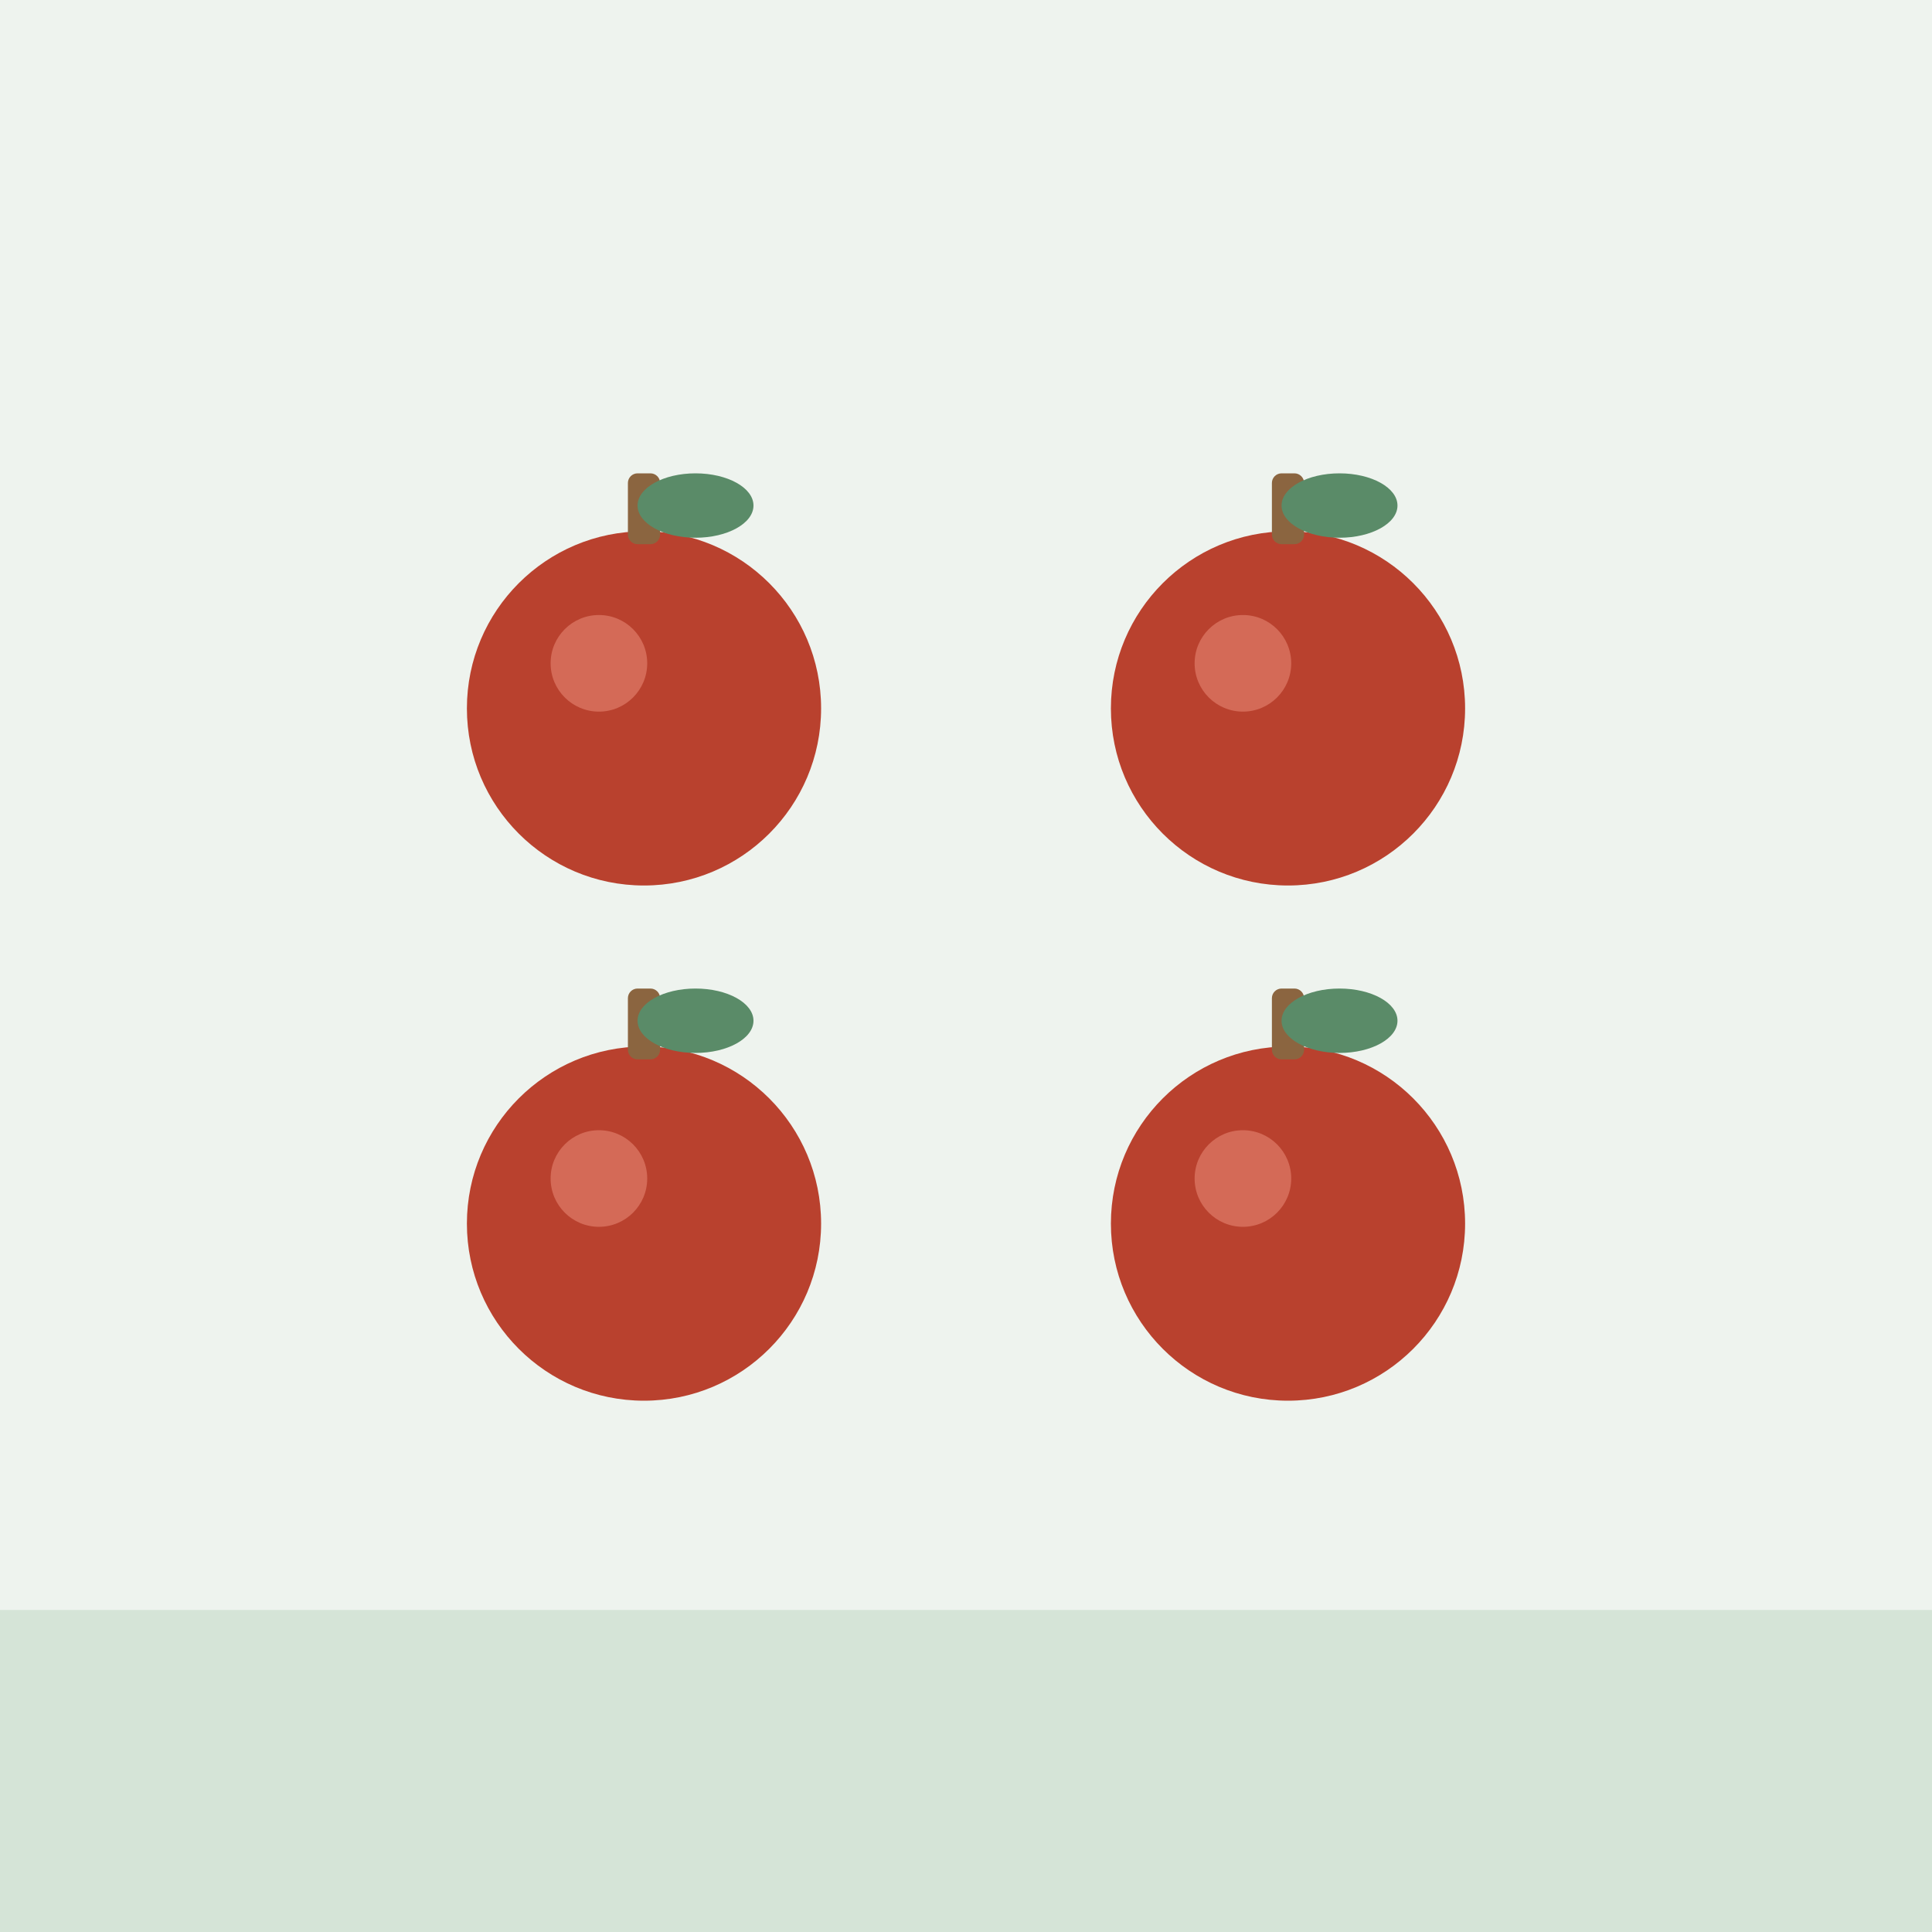
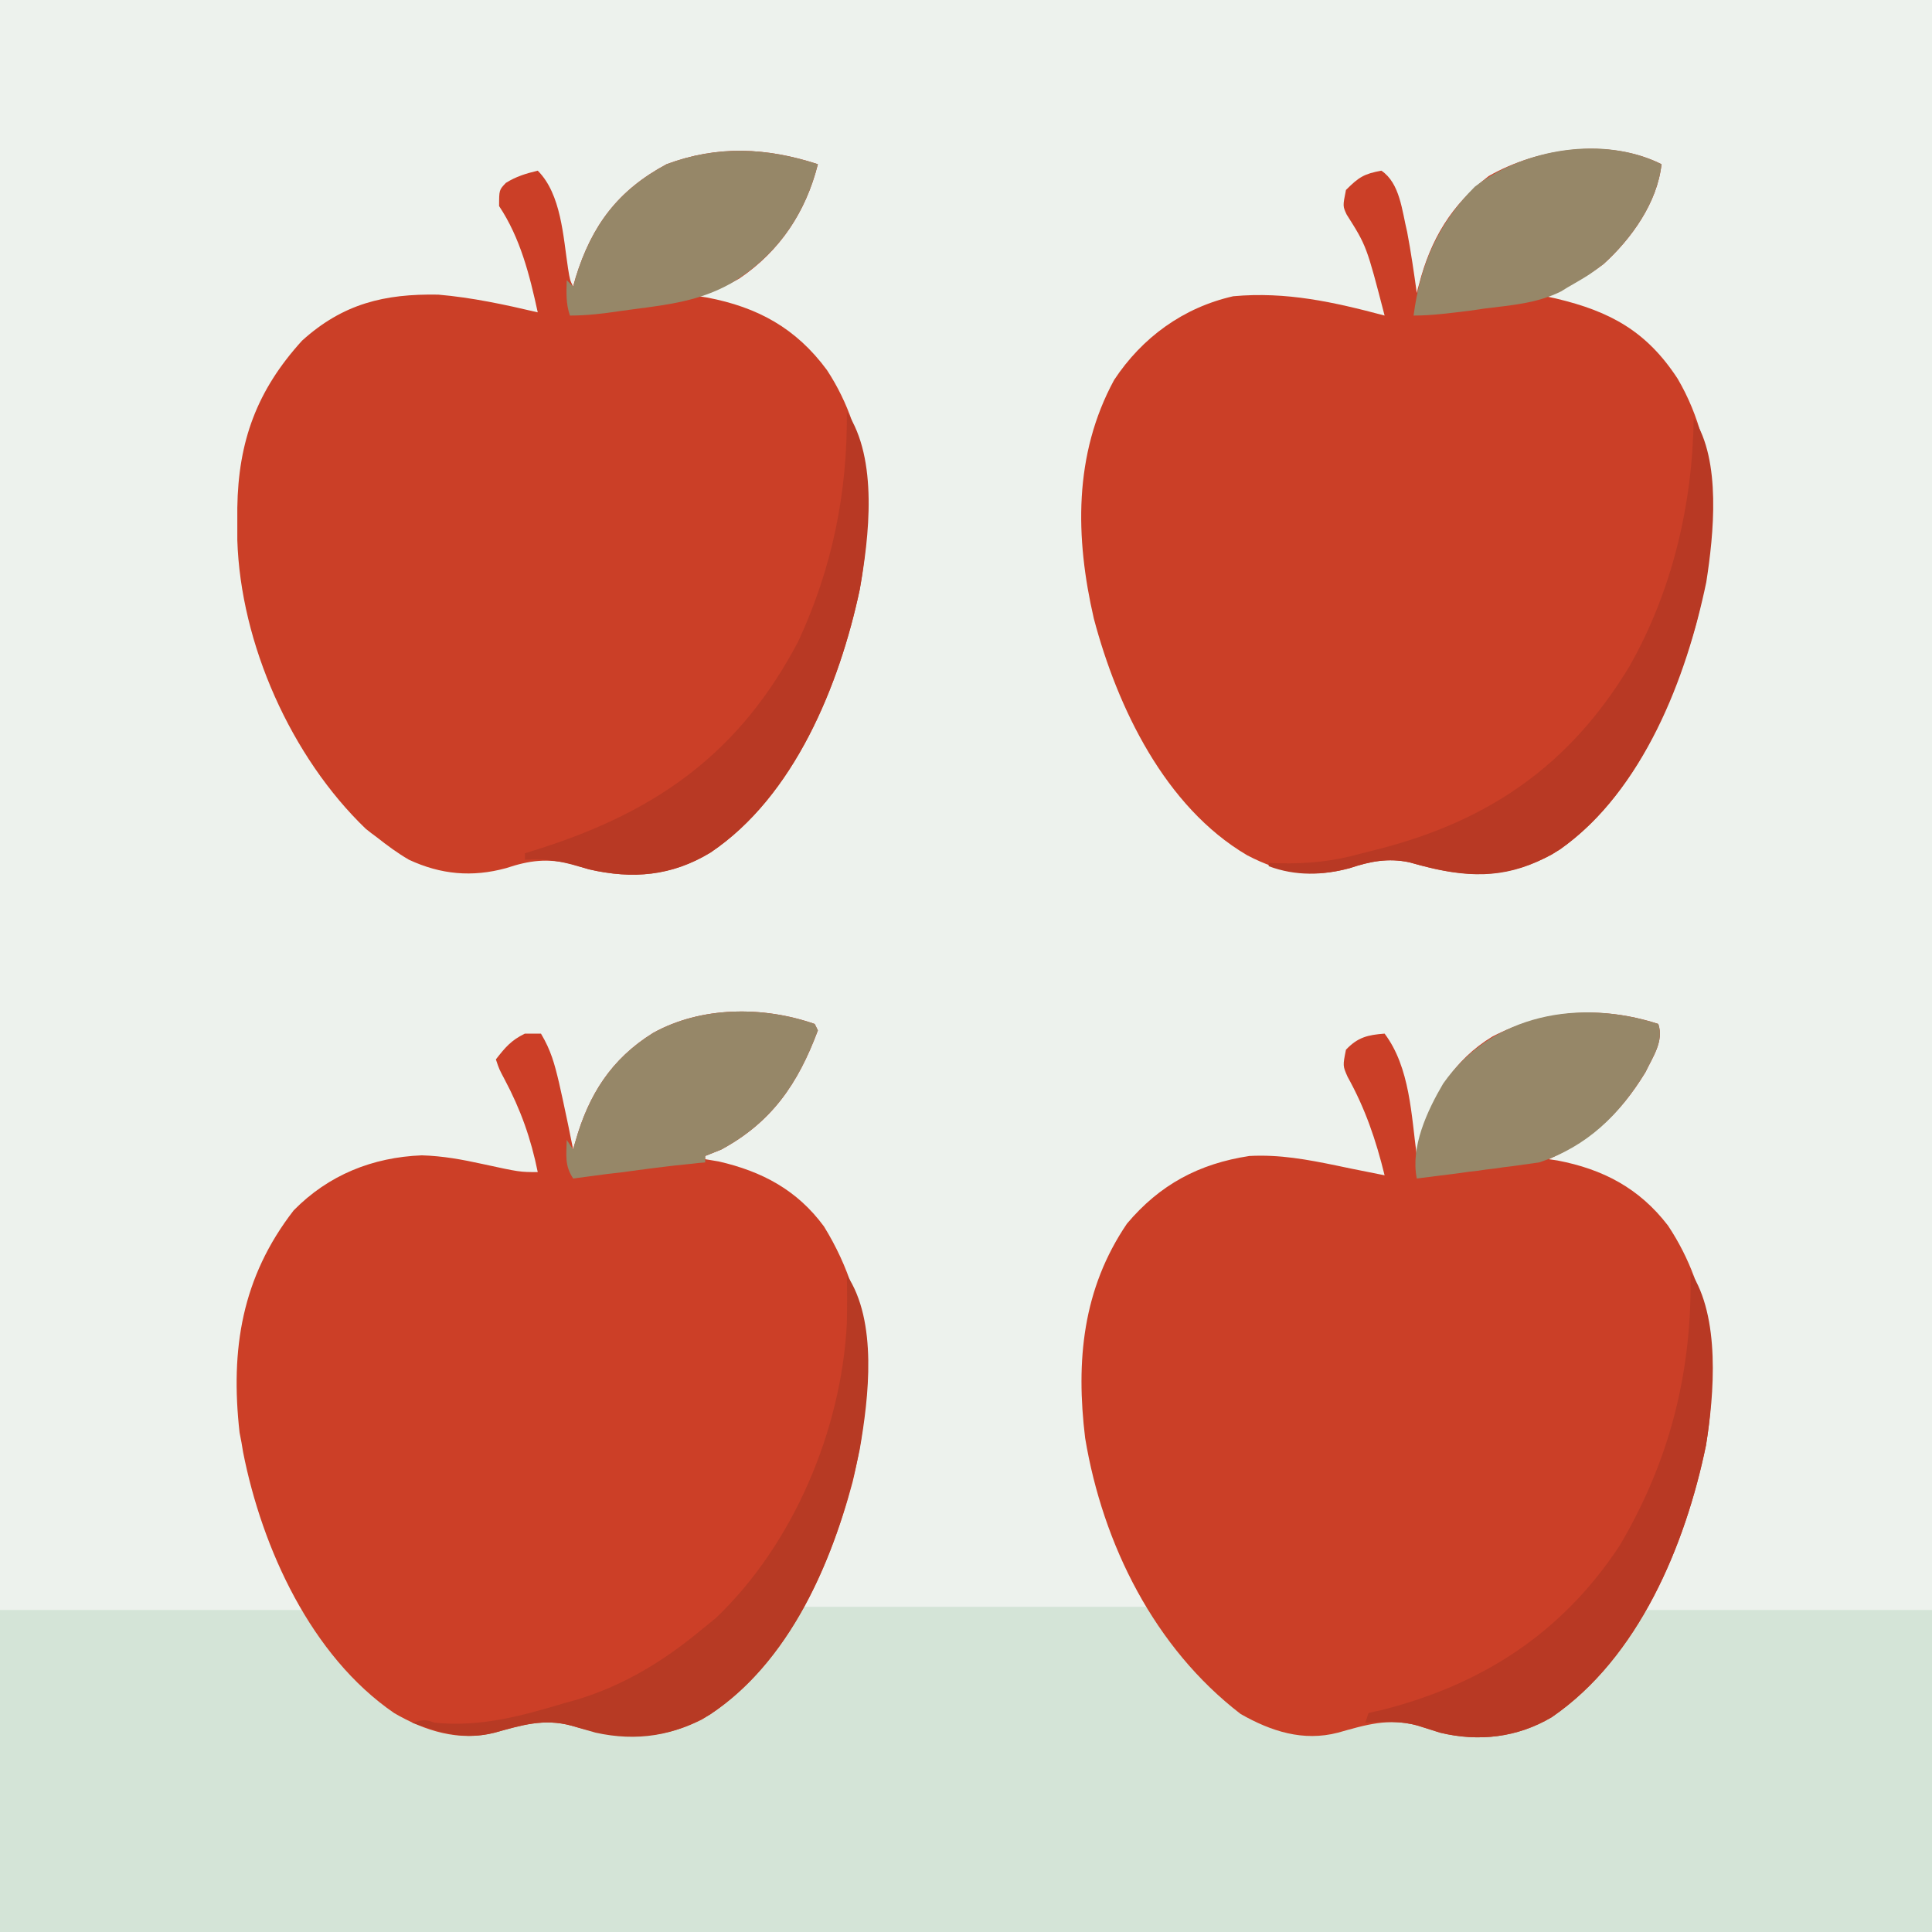
- <svg xmlns="http://www.w3.org/2000/svg" width="600" height="600" viewBox="0 0 600 600" role="img" aria-label="Four">
-   <rect width="600" height="600" fill="#EEF3EE" />
-   <rect y="500" width="600" height="100" fill="#D5E4D7" />
-   <circle cx="200" cy="220" r="55" fill="#B9412E" />
-   <circle cx="186" cy="206" r="15" fill="#D46A57" />
-   <rect x="195" y="147" width="10" height="22" rx="3" fill="#8B6540" />
-   <ellipse cx="216" cy="157" rx="18" ry="10" fill="#5A8B68" />
-   <circle cx="400" cy="220" r="55" fill="#B9412E" />
-   <circle cx="386" cy="206" r="15" fill="#D46A57" />
-   <rect x="395" y="147" width="10" height="22" rx="3" fill="#8B6540" />
-   <ellipse cx="416" cy="157" rx="18" ry="10" fill="#5A8B68" />
-   <circle cx="200" cy="380" r="55" fill="#B9412E" />
-   <circle cx="186" cy="366" r="15" fill="#D46A57" />
-   <rect x="195" y="307" width="10" height="22" rx="3" fill="#8B6540" />
-   <ellipse cx="216" cy="317" rx="18" ry="10" fill="#5A8B68" />
-   <circle cx="400" cy="380" r="55" fill="#B9412E" />
-   <circle cx="386" cy="366" r="15" fill="#D46A57" />
-   <rect x="395" y="307" width="10" height="22" rx="3" fill="#8B6540" />
-   <ellipse cx="416" cy="317" rx="18" ry="10" fill="#5A8B68" />
+ <svg xmlns="http://www.w3.org/2000/svg" version="1.1" width="600" height="600" viewBox="0 0 600 600" role="img" aria-label="Four">
+   <path d="M0 0 C198 0 396 0 600 0 C600 198 600 396 600 600 C402 600 204 600 0 600 C0 402 0 204 0 0 Z " fill="#EDF2ED" transform="translate(0,0)" />
+   <path d="M0 0 C36 0 71.9 0 109 0 C111.3 3.6 113.6 7.3 116 11 C126 24.3 137.9 36 155 39 C161 39.6 165.7 38.6 171.4 37 C180.2 34.6 186.9 34.2 195.6 37 C207.4 40.6 219.9 40.6 231 35 C245.1 26.3 252.8 14.9 262 1 C291.7 1 321.4 1 352 1 C352 34 352 67 352 101 C154 101 -44 101 -248 101 C-248 68 -248 35 -248 1 C-216.7 1 -185.3 1 -153 1 C-151.5 3.1 -151.5 3.1 -144 14 C-132.7 27.3 -120.9 37.7 -102.9 39.4 C-98.4 39 -94.8 38.2 -90.5 37 C-81.8 34.6 -75.6 34.5 -66.9 37 C-53.3 40.8 -41.4 40 -28.9 33.2 C-15.7 24.5 -8 13.4 0 0 Z " fill="#D4E4D7" transform="translate(248,499)" />
+   <path d="M0 0 C0.3 0.7 0.7 1.3 1 2 C-5.2 18.6 -13.3 30.5 -29 39 C-30.7 39.7 -32.3 40.3 -34 41 C-34 41.3 -34 41.7 -34 42 C-32.6 42.2 -31.2 42.5 -29.8 42.7 C-16.3 45.8 -5.4 51.6 2.9 62.9 C18.3 87.9 18.4 114.3 11.8 142.2 C4.5 169.6 -9.5 200.8 -35 216 C-48.7 222.9 -61.3 222.1 -75.6 217.9 C-84.2 215.6 -91.1 217.8 -99.4 220.1 C-110.4 222.9 -121 219.6 -130.6 214 C-156.4 196.3 -171.6 162.9 -177.5 133 C-177.7 132 -177.8 131 -178 130 C-178.2 129 -178.4 128 -178.6 126.9 C-181.5 101 -177.9 78.7 -161.8 57.9 C-151 46.9 -137.3 41.4 -122 40.8 C-115.4 41 -109.5 42.1 -103.1 43.5 C-91.6 46 -91.6 46 -86 46 C-88.1 35.6 -91.3 26.6 -96.3 17.2 C-98 14 -98 14 -99 11 C-96.1 7.3 -94.3 5.1 -90 3 C-88.3 3 -86.7 3 -85 3 C-81.9 8.2 -80.8 12.3 -79.4 18.2 C-79 20 -78.6 21.8 -78.2 23.6 C-77.1 28.7 -76 33.9 -75 39 C-74.8 38.2 -74.6 37.4 -74.3 36.5 C-70.2 22 -63.2 10.9 -50.2 2.8 C-35.3 -5.5 -16 -5.6 0 0 Z " fill="#CC3F27" transform="translate(253,318)" />
+   <path d="M0 0 C-3.7 14.7 -11.7 26.9 -24.4 35.5 C-28.4 37.8 -32.6 39.4 -37 41 C-36.1 41.1 -35.3 41.3 -34.4 41.4 C-18.7 44.4 -6.8 50.9 2.8 63.9 C16.2 84.3 17.2 108.6 13 132.1 C6.7 161.7 -7.3 196.3 -33.4 213.8 C-45.4 221 -57.5 222.1 -71 219 C-72.9 218.4 -74.7 217.9 -76.6 217.3 C-84.1 215.5 -89.6 216.2 -96.8 218.6 C-107.4 221.5 -117.1 220.6 -127 216 C-130.6 213.9 -133.7 211.6 -137 209 C-138.1 208.2 -139.3 207.3 -140.4 206.4 C-163.6 184.1 -179.3 148.9 -180.3 116.7 C-180.3 114.5 -180.3 112.3 -180.3 110.2 C-180.3 109 -180.3 107.9 -180.3 106.7 C-180 86 -174.2 70.2 -160.2 54.8 C-147.5 43.3 -134.6 40.2 -117.9 40.5 C-107.4 41.4 -97.2 43.6 -87 46 C-89.5 34.5 -92.4 22.9 -99 13 C-99 8 -99 8 -96.9 5.8 C-93.7 3.8 -90.7 2.9 -87 2 C-79.7 9.3 -79.1 22.5 -77.6 32.3 C-77 36 -77 36 -76 38 C-75.9 37.5 -75.9 37.5 -75.2 35.1 C-70.2 19 -62.1 8.1 -47 0 C-31.2 -5.9 -15.9 -5.2 0 0 Z " fill="#CB3F27" transform="translate(254,51)" />
+   <path d="M0 0 C1.8 5.3 -1.7 10.2 -4 15 C-11.8 27.8 -20.5 35.7 -34 42 C-33.1 42.1 -32.2 42.3 -31.3 42.4 C-17.2 45.1 -5.9 51 3 62.6 C16.6 83 18.7 107.2 14.8 130.9 C8.4 161.9 -6.1 196.8 -33.1 215.3 C-43.8 221.6 -55.8 223 -67.8 220.1 C-70.1 219.4 -72.5 218.6 -74.8 217.9 C-83.6 215.4 -91 217.7 -99.5 220.1 C-110.3 222.9 -120.2 219.7 -129.7 214.3 C-156.4 193.8 -172.5 161.7 -178 128.6 C-180.9 104.7 -178.8 82.3 -165 62 C-154.8 49.9 -142.7 43.4 -127 41 C-117.6 40.5 -109 42.1 -99.8 44 C-98.4 44.3 -97 44.6 -95.5 44.9 C-92 45.6 -88.5 46.3 -85 47 C-87.7 36 -91 26.3 -96.5 16.4 C-98 13 -98 13 -97 8 C-93.3 4.1 -90.2 3.4 -85 3 C-77.1 13.5 -76.7 28.4 -75 41 C-74.6 39.3 -74.3 37.6 -73.9 35.8 C-70.5 22.5 -63.4 11.1 -51.5 3.9 C-35.2 -4.5 -17.6 -5.7 0 0 Z " fill="#CB3F27" transform="translate(515,318)" />
+   <path d="M0 0 C-1.3 11.9 -9.3 23.1 -18 31 C-23.7 35.3 -29.4 38.3 -36 41 C-34.9 41.2 -33.9 41.5 -32.8 41.7 C-15.9 45.7 -4.6 51.9 5 66.6 C18.6 89.8 17.2 117.7 10.7 142.9 C3.4 168.8 -10.1 199.5 -34.1 214.4 C-49.4 222.5 -62 221.5 -78.3 216.8 C-84.9 215.4 -90.5 216.5 -96.8 218.6 C-108.5 221.8 -118 220.2 -128.7 214.6 C-154.2 199.6 -169 168.7 -176.3 141.1 C-182.1 116 -182.6 90.2 -170 67 C-161.3 53.8 -148.5 44.5 -133 41 C-116.5 39.5 -101.8 42.8 -86 47 C-91.6 25.4 -91.6 25.4 -97.8 15.6 C-99 13 -99 13 -98 8 C-94 4 -92.4 3 -87 2 C-81.2 5.9 -80.6 14.5 -79 21 C-77.8 27.3 -76.9 33.6 -76 40 C-75.8 39.1 -75.6 38.2 -75.3 37.3 C-71.7 23.3 -65.2 12.5 -53.7 3.7 C-38.3 -5.1 -16.4 -8.2 0 0 Z " fill="#CB3F27" transform="translate(516,51)" />
+   <path d="M0 0 C9.6 14.4 6.8 38 4 54.1 C-2.3 84.3 -15.7 118.5 -42.4 136.4 C-53.5 143.1 -65.3 144.9 -78 142.1 C-80.6 141.4 -83.1 140.6 -85.6 139.9 C-94.2 137.6 -101.1 139.8 -109.4 142.1 C-118.8 144.5 -126.2 142.1 -135 139 C-131 138 -131 138 -128 139 C-113.9 140.4 -101.3 137 -88 133 C-86.6 132.6 -85.2 132.2 -83.7 131.8 C-69 127.3 -56.8 119.8 -45 110 C-43.6 108.9 -42.2 107.7 -40.8 106.6 C-16.6 83.6 -1.7 48.1 0 15 C0.1 10 0.1 5 0 0 Z " fill="#B73A24" transform="translate(263,396)" />
+   <path d="M0 0 C8.6 13 6.2 36.1 3.9 50.8 C-2.3 80.6 -15.6 115.3 -41.5 133.8 C-54.6 141.9 -65.9 143.1 -80.6 139.8 C-83.2 139.2 -85.8 138.5 -88.3 137.8 C-94.9 136.4 -100.5 137.5 -106.8 139.6 C-115.3 141.9 -123.7 142.1 -132 139 C-132 138.7 -132 138.3 -132 138 C-131 138 -130 138.1 -129 138.1 C-119.7 138.3 -111.9 137.5 -103 135 C-101.3 134.6 -99.6 134.1 -97.9 133.7 C-63.5 124.9 -38.5 107.6 -20 77 C-6.7 53.6 -0.4 26.8 0 0 Z " fill="#B83924" transform="translate(526,130)" />
+   <path d="M0 0 C9.8 14.6 6.9 38.9 4 55.1 C-2.3 84.7 -16.3 119.3 -42.4 136.8 C-54.4 144.1 -66.5 145.1 -80 142 C-81.9 141.5 -83.8 140.9 -85.7 140.4 C-90.7 139.1 -94.8 138.7 -100 139 C-100 138.3 -100 137.7 -100 137 C-99.1 136.7 -99.1 136.7 -94.6 135.3 C-58.4 123.6 -33 105.4 -15 71 C-4.5 48.2 0.2 25.1 0 0 Z " fill="#B83924" transform="translate(263,128)" />
+   <path d="M0 0 C9.3 13.9 7.4 38 4.8 53.9 C-1.6 84.9 -16.1 119.8 -43.1 138.3 C-53.7 144.6 -65.7 146 -77.7 143.1 C-80 142.4 -82.3 141.6 -84.6 140.9 C-90.1 139.4 -95.3 139.7 -101 140 C-100.7 139 -100.3 138 -100 137 C-98.8 136.7 -97.6 136.4 -96.4 136.2 C-64.9 128.3 -40 112.3 -22 85 C-6.3 58.4 0.6 30.7 0 0 Z " fill="#B83924" transform="translate(525,395)" />
+   <path d="M0 0 C-4 15.9 -12.9 28.5 -27 37 C-36.6 42.4 -46.2 43.6 -57 45 C-58.4 45.2 -59.9 45.4 -61.4 45.6 C-66.7 46.4 -71.7 47 -77 47 C-78.3 43.2 -78.1 39.9 -78 36 C-77.3 36.7 -76.7 37.3 -76 38 C-75.7 37 -75.4 36.1 -75.2 35.1 C-70.2 19 -62.1 8.1 -47 0 C-31.2 -5.9 -15.9 -5.2 0 0 Z " fill="#968768" transform="translate(254,51)" />
+   <path d="M0 0 C0.2 0.3 0.2 0.3 1 2 C-5.2 18.6 -13.3 30.5 -29 39 C-30.7 39.7 -32.3 40.3 -34 41 C-34 41.7 -34 42.3 -34 43 C-35.3 43.1 -36.6 43.2 -38 43.4 C-45.4 44.1 -52.8 45.1 -60.1 46.1 C-60.8 46.2 -60.8 46.2 -64.5 46.6 C-68 47.1 -71.5 47.5 -75 48 C-77.7 43.9 -77.1 40.8 -77 36 C-76.3 37 -75.7 38 -75 39 C-74.8 38.2 -74.6 37.4 -74.3 36.5 C-70.2 22 -63.2 10.9 -50.2 2.8 C-35.3 -5.5 -16 -5.6 0 0 Z " fill="#968768" transform="translate(253,318)" />
+   <path d="M0 0 C-1.3 11.9 -9.3 23.1 -18 31 C-22.4 34.3 -22.4 34.3 -27 37 C-28.4 37.8 -29.8 38.6 -31.2 39.5 C-38.6 43.2 -46.7 43.8 -54.8 44.8 C-55.6 44.9 -55.6 44.9 -59.6 45.5 C-65.5 46.2 -71.1 47 -77 47 C-74.9 31 -69.4 18.5 -58 7 C-42.5 -4.9 -18 -9 0 0 Z " fill="#968768" transform="translate(516,51)" />
+   <path d="M0 0 C1.8 5.3 -1.7 10.2 -4 15 C-12.1 28.2 -22 38 -37 43 C-39.9 43.4 -42.7 43.8 -45.6 44.2 C-47.3 44.4 -49 44.6 -50.8 44.9 C-52.6 45.1 -54.3 45.3 -56.2 45.6 C-58 45.8 -59.8 46 -61.6 46.3 C-66.1 46.9 -70.5 47.4 -75 48 C-77 38.2 -71.8 27 -66.8 18.5 C-51.5 -3.2 -24.4 -7.9 0 0 Z " fill="#968768" transform="translate(515,318)" />
</svg>
